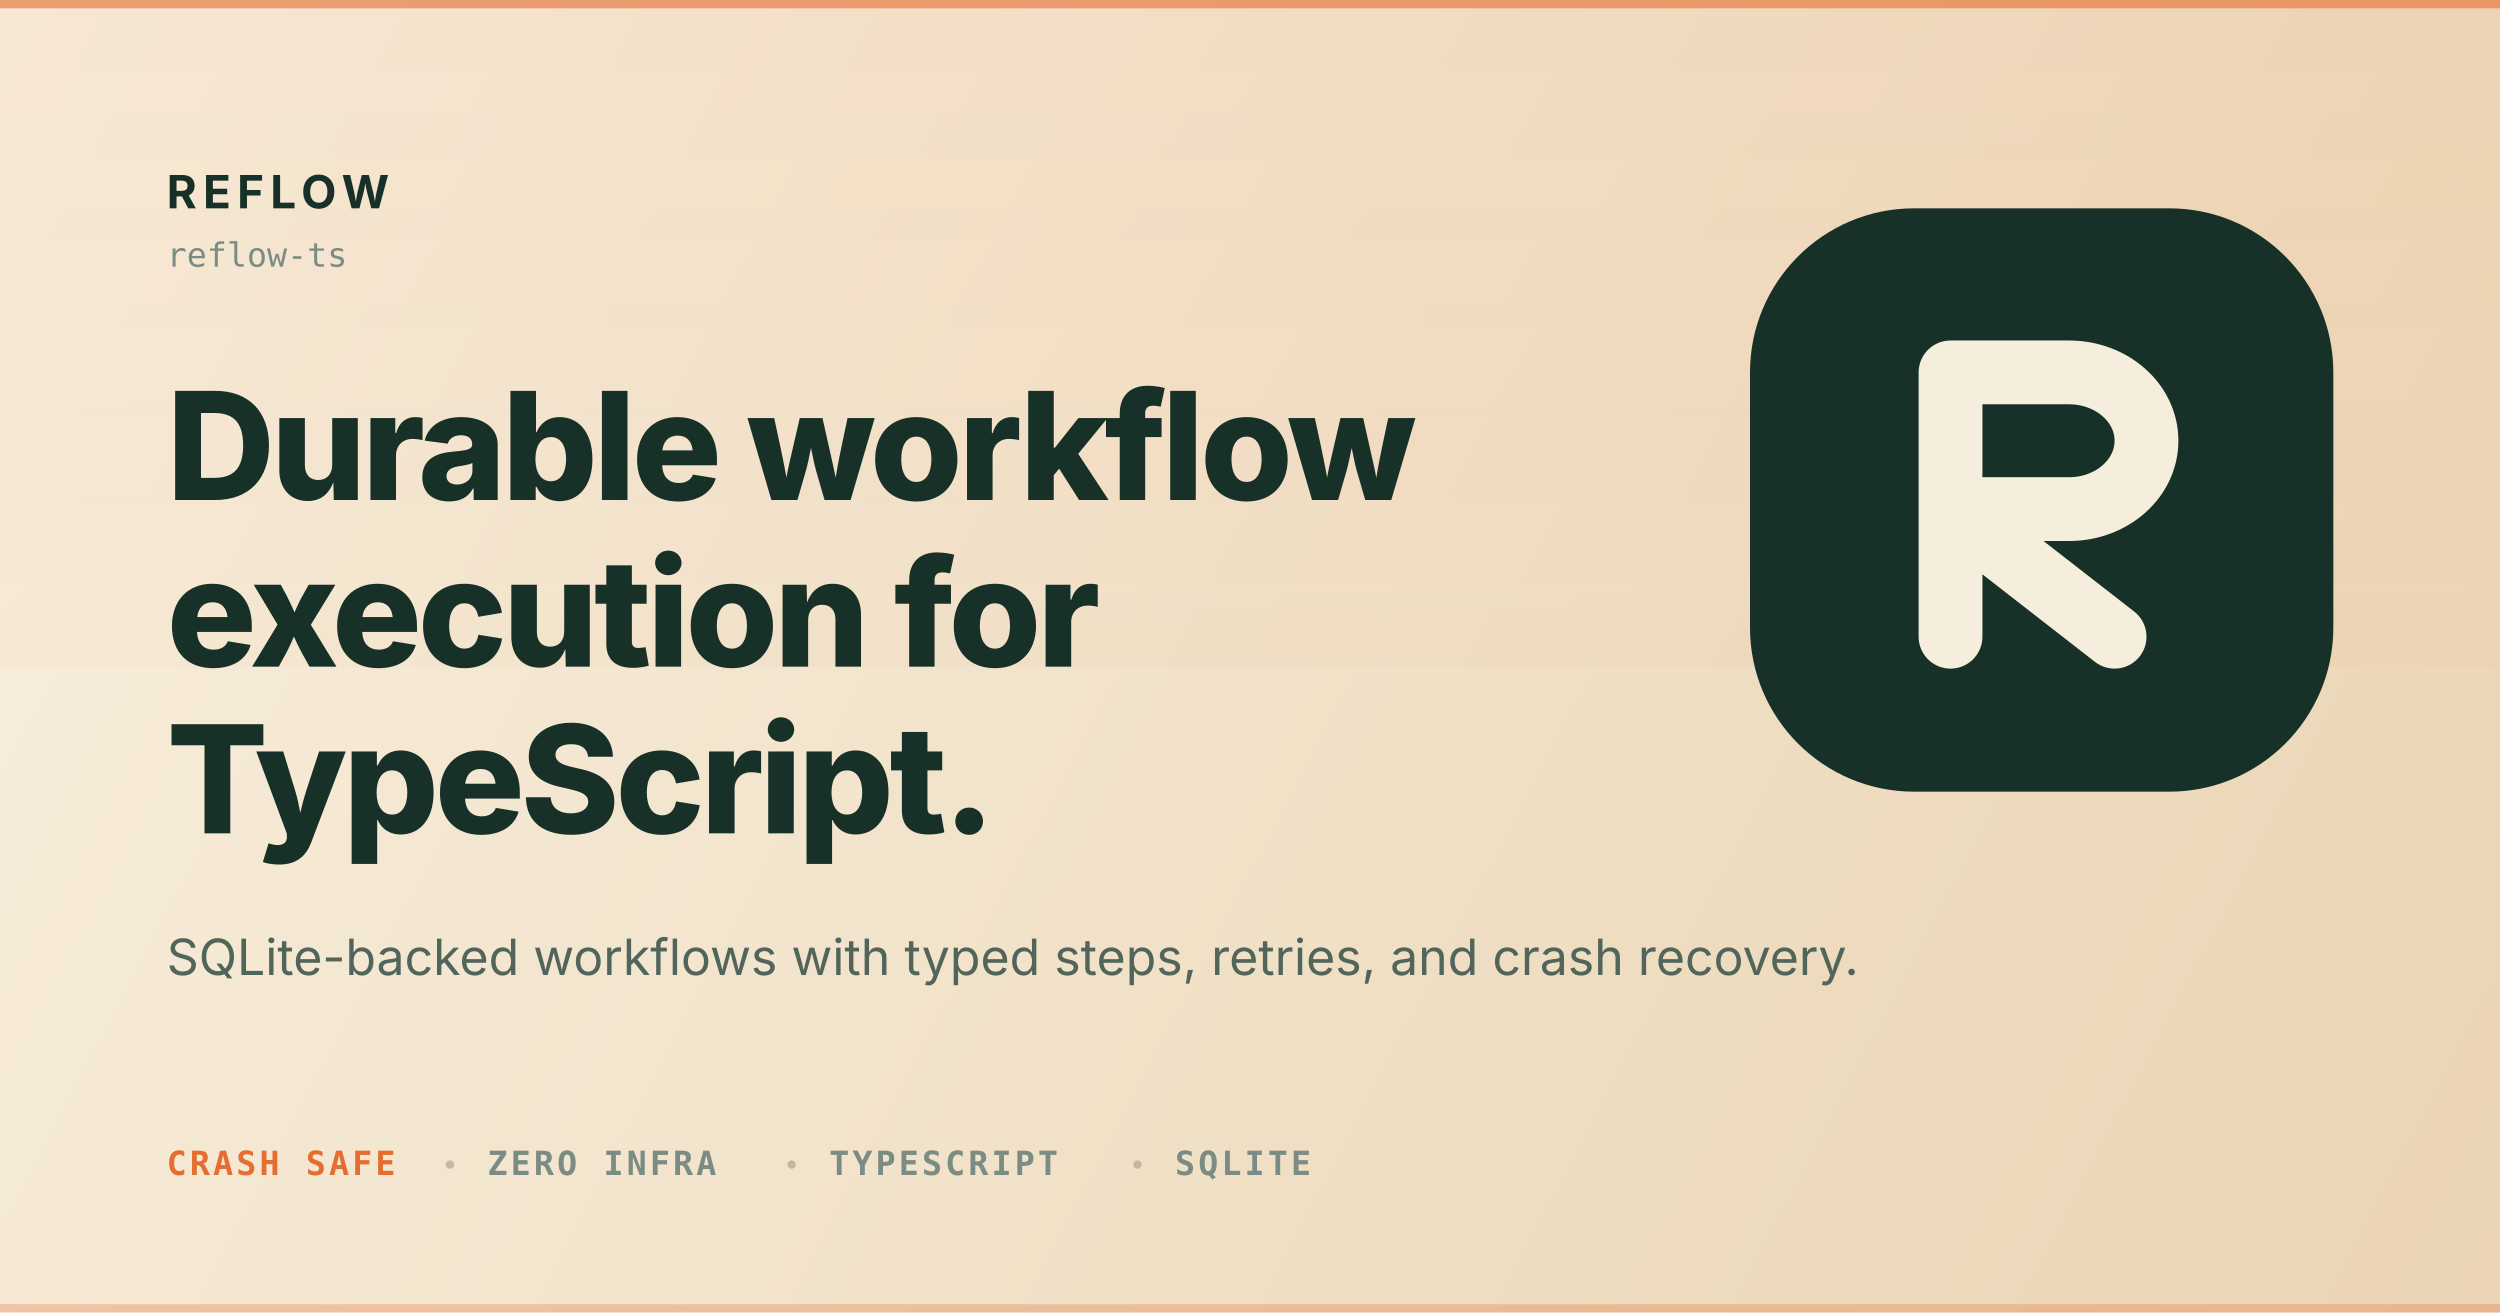
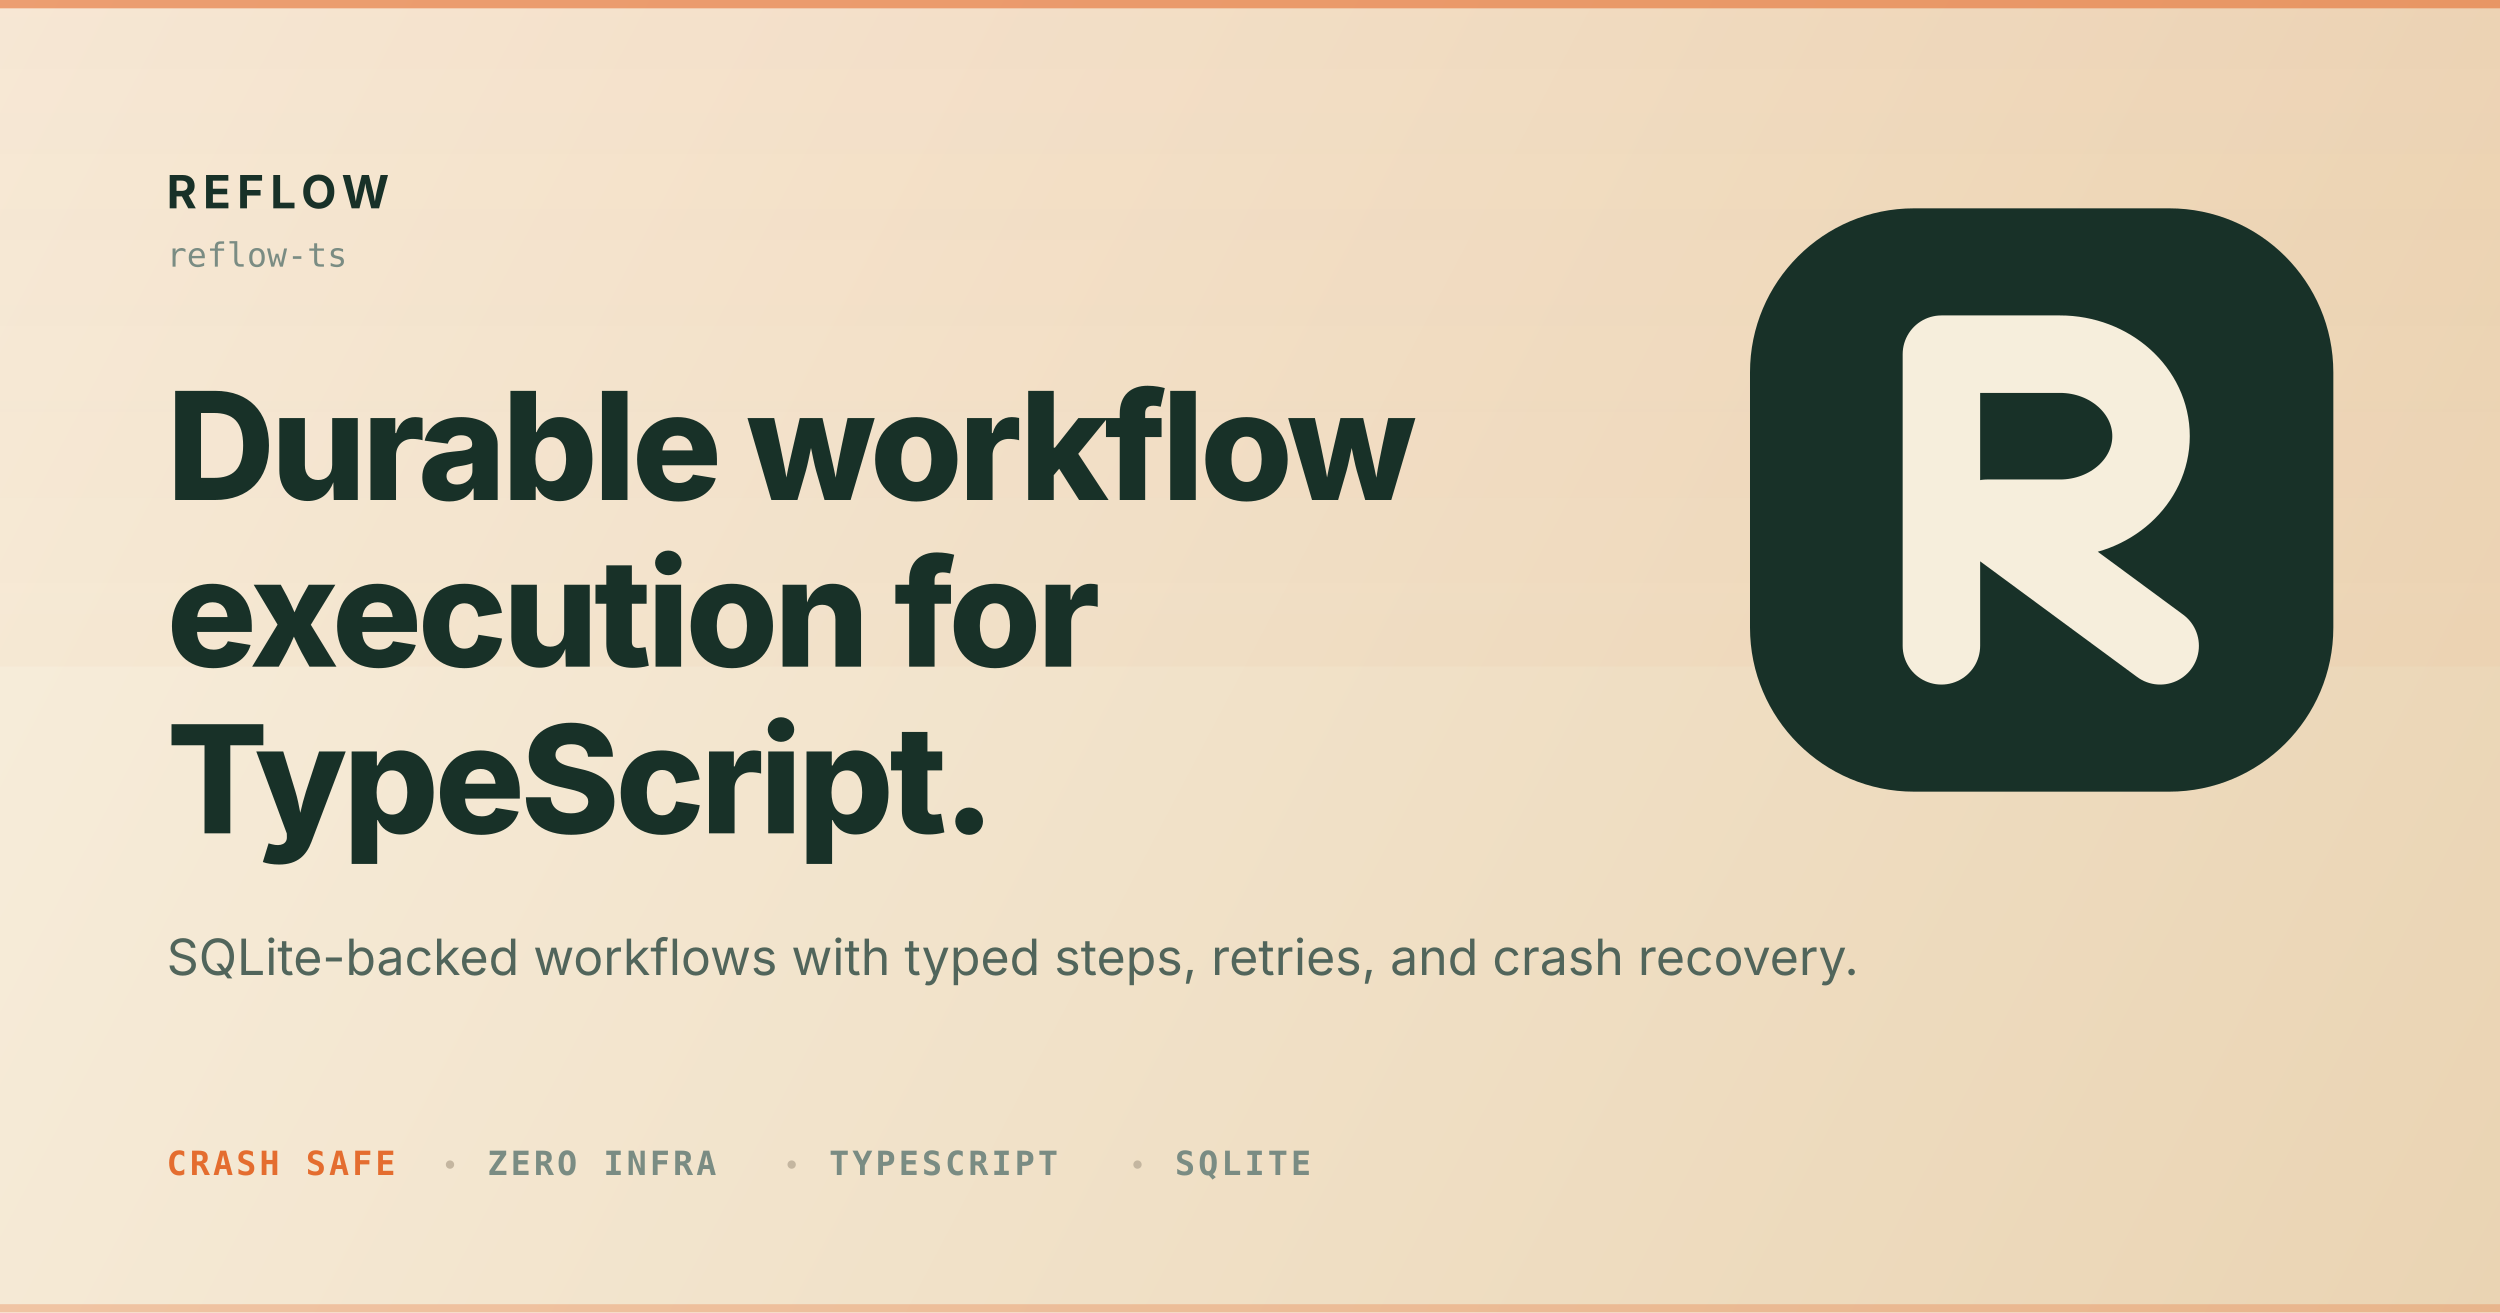
<svg xmlns="http://www.w3.org/2000/svg" width="1200" height="630" viewBox="0 0 1200 630" fill="none">
  <defs>
    <linearGradient id="bg" x1="0" y1="0" x2="1200" y2="630" gradientUnits="userSpaceOnUse">
      <stop stop-color="#f8efde" />
      <stop offset="1" stop-color="#ead4b3" />
    </linearGradient>
    <linearGradient id="glow" x1="600" y1="0" x2="600" y2="630" gradientUnits="userSpaceOnUse">
      <stop stop-color="#e46d2f" stop-opacity="0.06" />
      <stop offset="1" stop-color="#e46d2f" stop-opacity="0" />
    </linearGradient>
  </defs>
  <rect width="1200" height="630" fill="url(#bg)" />
  <rect width="1200" height="320" fill="url(#glow)" />
  <rect y="0" width="1200" height="4" fill="#e46d2f" opacity="0.6" />
  <g transform="translate(840, 100) scale(4.375)">
    <rect width="64" height="64" rx="18" fill="#183128" />
-     <path d="M22 47 V18 H35 A8.5 7.5 0 0 1 35 33 H22 L40 47" fill="none" stroke="#F6EEDC" stroke-width="7" stroke-linecap="round" stroke-linejoin="round" />
+     <path d="M21 48 V16 H34 A10 9 0 0 1 34 34 H26 L45 48" fill="none" stroke="#F6EEDC" stroke-width="8.5" stroke-linecap="round" stroke-linejoin="round" />
  </g>
  <text x="80" y="100" fill="#183128" font-family="'Inter', 'SF Pro Display', 'Avenir Next', sans-serif" font-size="22" font-weight="700" letter-spacing="3">REFLOW</text>
  <text x="80" y="128" fill="#7a8c83" font-family="'SF Mono', 'JetBrains Mono', monospace" font-size="16">reflow-ts</text>
  <text x="80" y="240" fill="#183128" font-family="'Inter', 'SF Pro Display', 'Helvetica Neue', Arial, sans-serif" font-size="72" font-weight="800" letter-spacing="-2">Durable workflow</text>
  <text x="80" y="320" fill="#183128" font-family="'Inter', 'SF Pro Display', 'Helvetica Neue', Arial, sans-serif" font-size="72" font-weight="800" letter-spacing="-2">execution for</text>
  <text x="80" y="400" fill="#183128" font-family="'Inter', 'SF Pro Display', 'Helvetica Neue', Arial, sans-serif" font-size="72" font-weight="800" letter-spacing="-2">TypeScript.</text>
  <text x="80" y="468" fill="#51655b" font-family="'Inter', 'SF Pro Display', 'Helvetica Neue', Arial, sans-serif" font-size="24">SQLite-backed workflows with typed steps, retries, and crash recovery.</text>
  <text x="80" y="564" fill="#e46d2f" font-family="'SF Mono', 'JetBrains Mono', monospace" font-size="16" font-weight="600" letter-spacing="1.5">CRASH SAFE</text>
  <circle cx="216" cy="559" r="2" fill="#c4b6a0" />
  <text x="234" y="564" fill="#7a8c83" font-family="'SF Mono', 'JetBrains Mono', monospace" font-size="16" font-weight="600" letter-spacing="1.5">ZERO INFRA</text>
  <circle cx="380" cy="559" r="2" fill="#c4b6a0" />
  <text x="398" y="564" fill="#7a8c83" font-family="'SF Mono', 'JetBrains Mono', monospace" font-size="16" font-weight="600" letter-spacing="1.5">TYPESCRIPT</text>
  <circle cx="546" cy="559" r="2" fill="#c4b6a0" />
  <text x="564" y="564" fill="#7a8c83" font-family="'SF Mono', 'JetBrains Mono', monospace" font-size="16" font-weight="600" letter-spacing="1.5">SQLITE</text>
  <rect y="626" width="1200" height="4" fill="#e46d2f" opacity="0.3" />
</svg>
